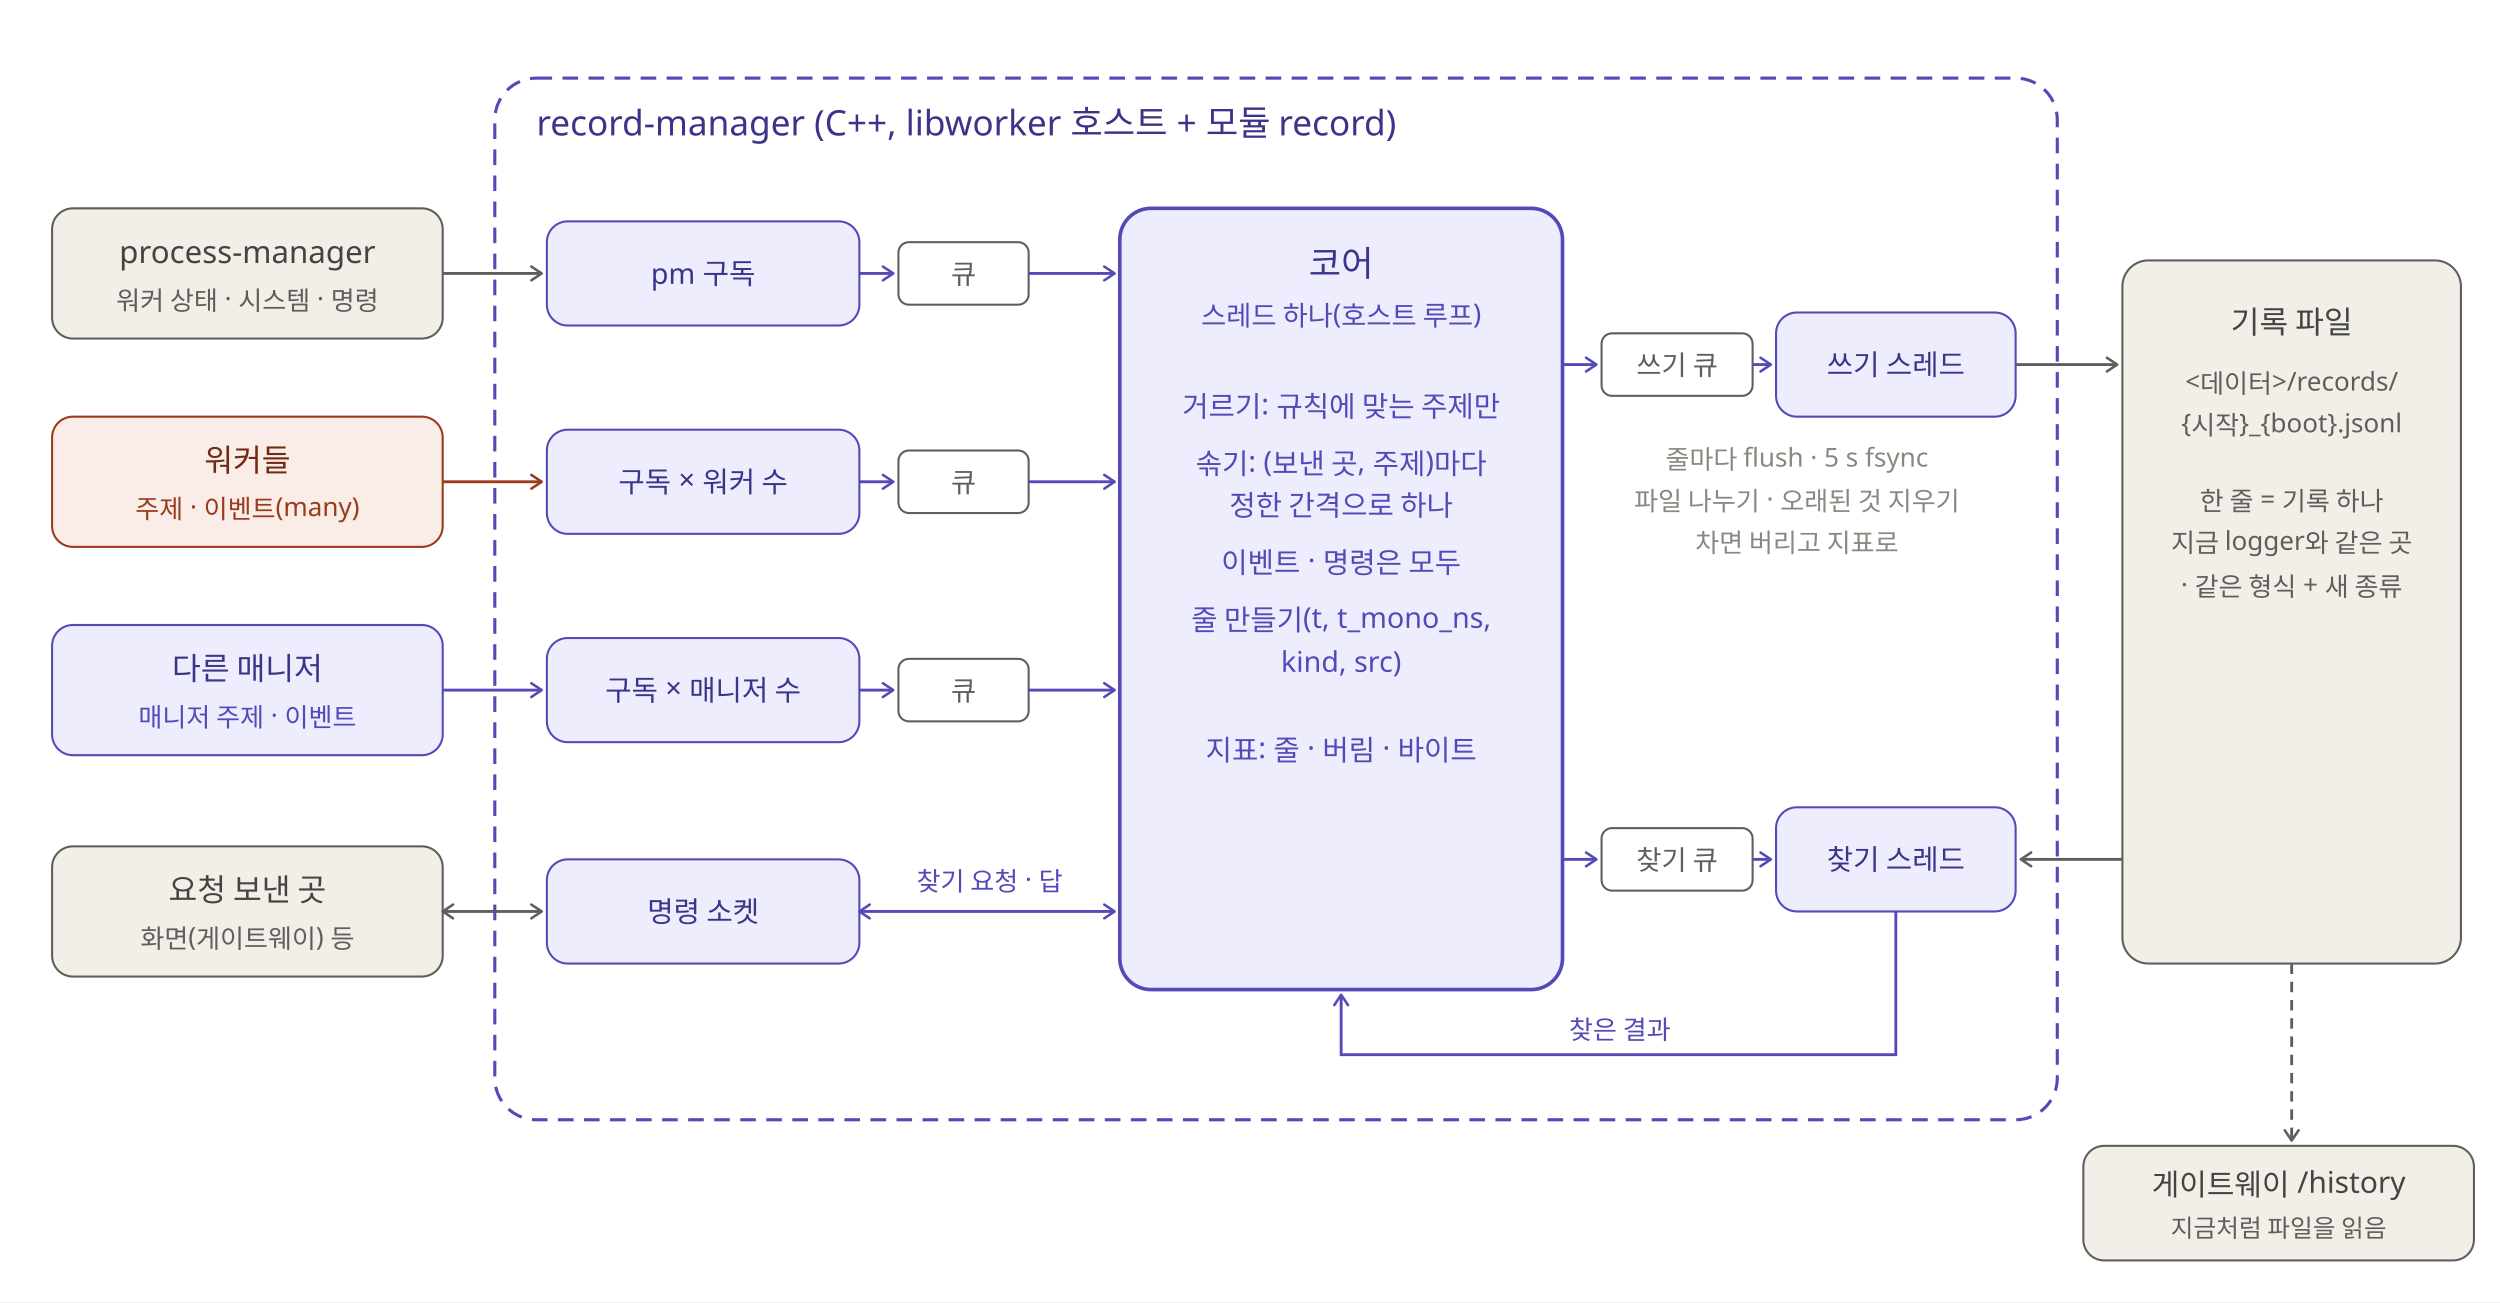
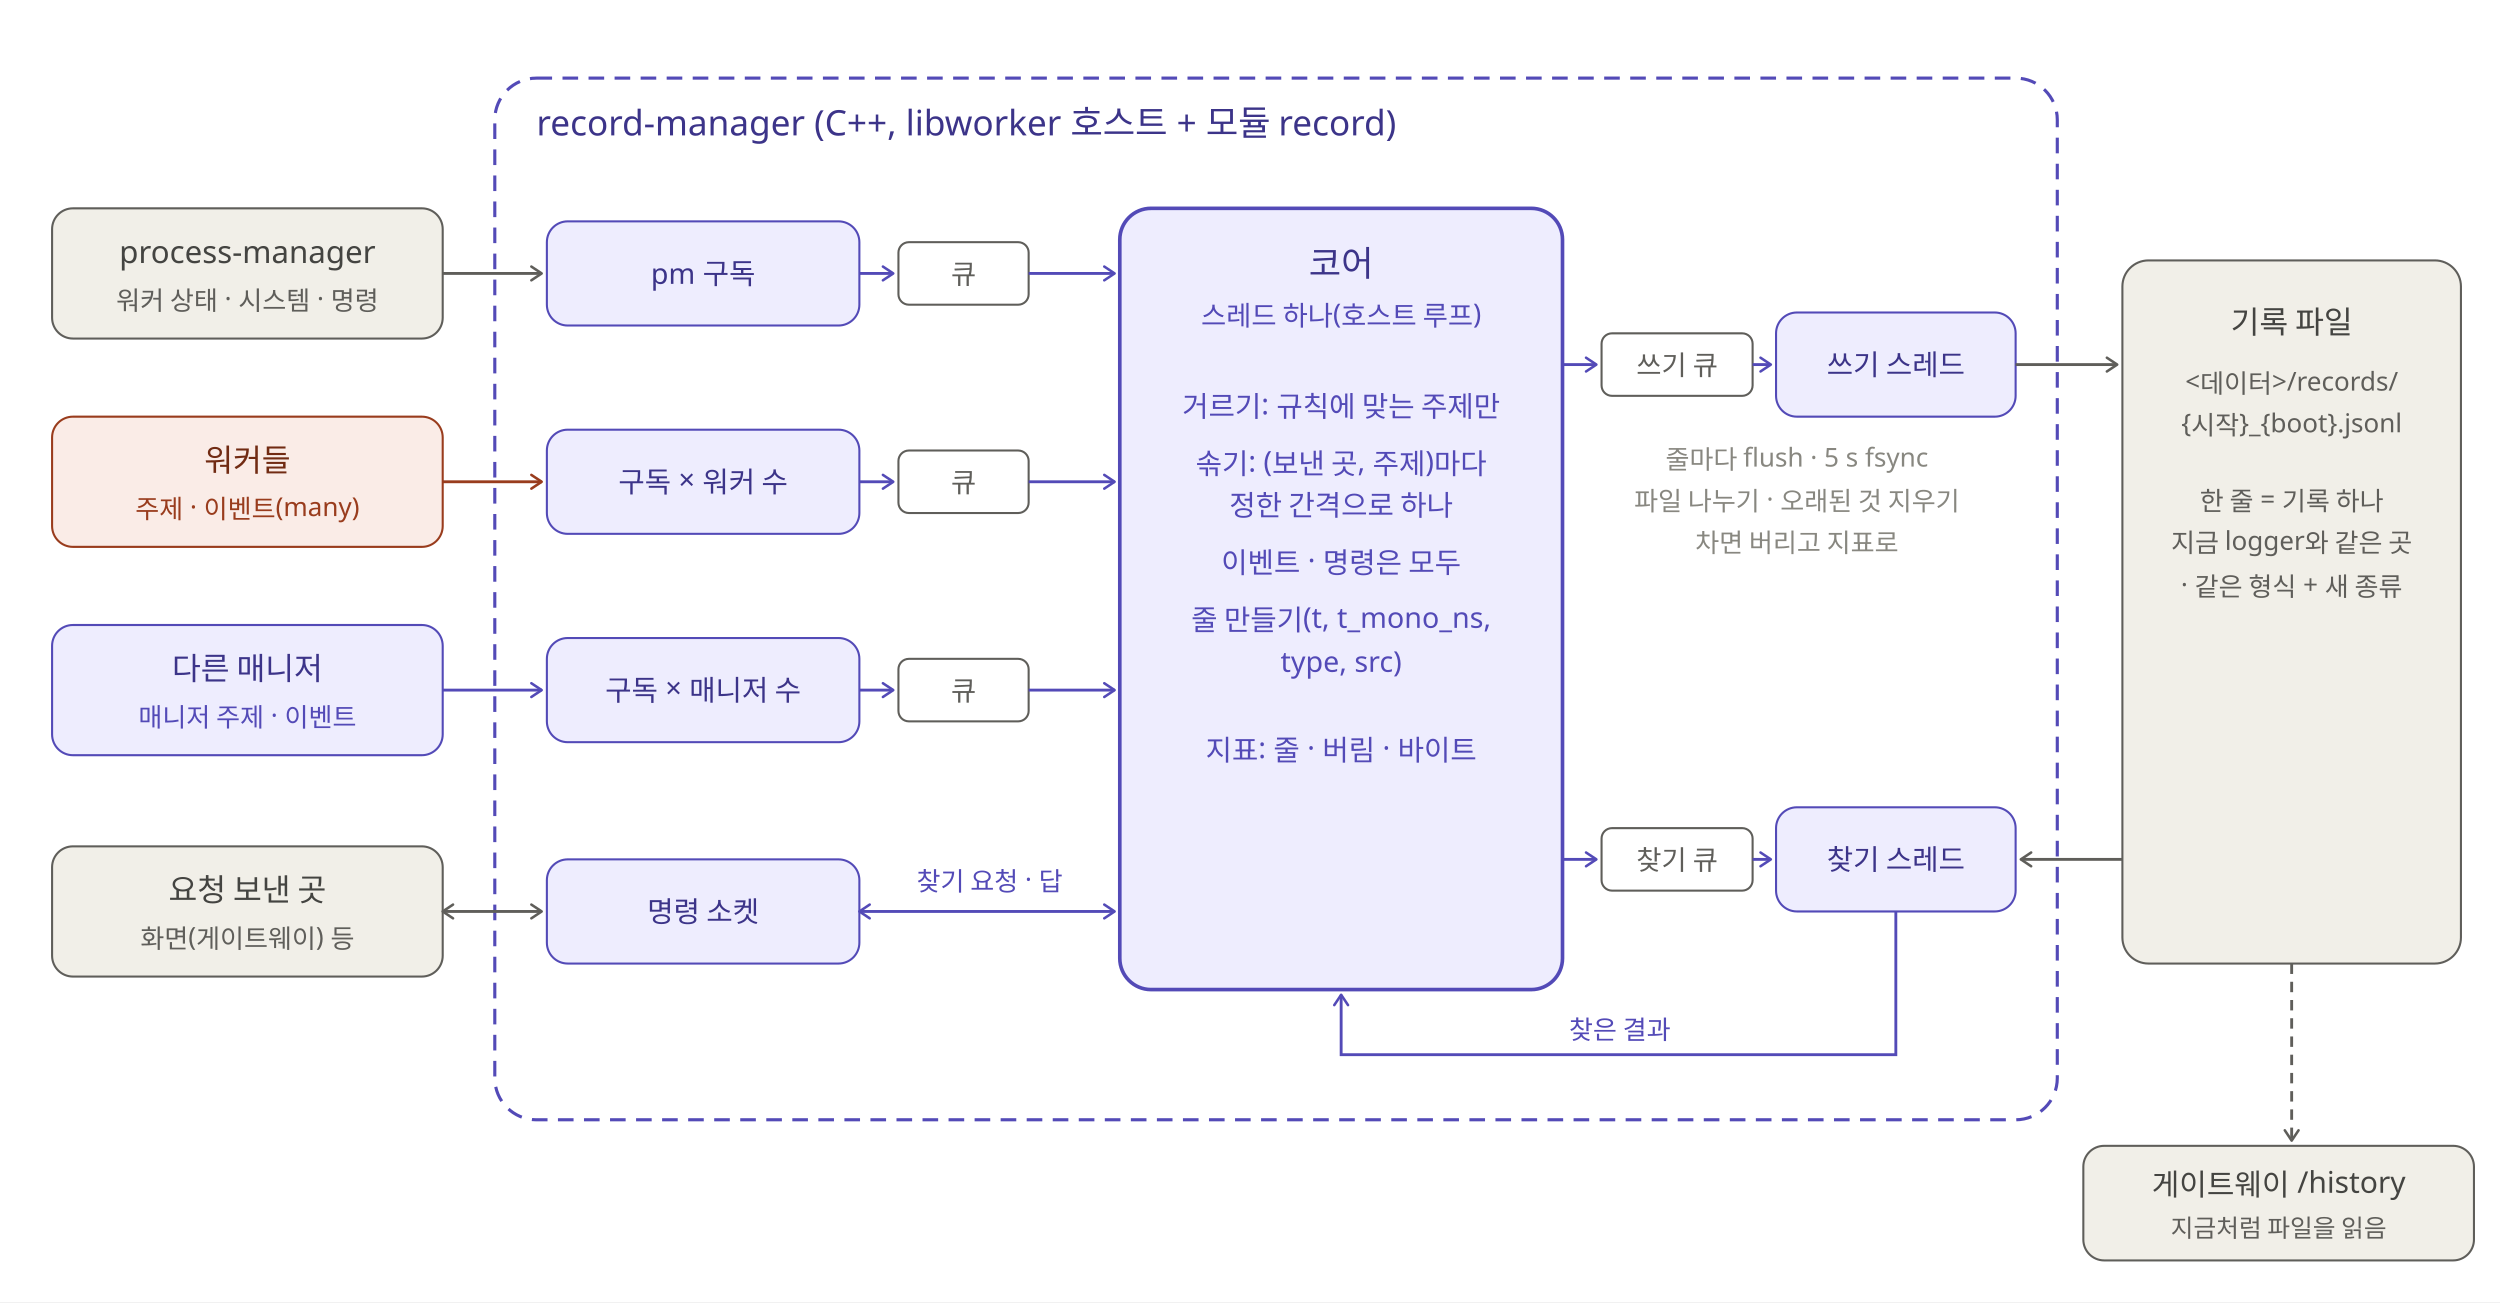
<svg xmlns="http://www.w3.org/2000/svg" width="960" height="500" viewBox="0 0 960 500" role="img" font-family="'Noto Sans KR','Malgun Gothic','Apple SD Gothic Neo',sans-serif">
  <defs>
    <marker id="a" viewBox="0 0 10 10" refX="8" refY="5" markerWidth="6" markerHeight="6" orient="auto-start-reverse">
      <path d="M2 1L8 5L2 9" fill="none" stroke="context-stroke" stroke-width="1.5" stroke-linecap="round" stroke-linejoin="round" />
    </marker>
  </defs>
  <rect x="0" y="0" width="960" height="500" fill="#ffffff" />
  <rect x="20" y="80" width="150" height="50" rx="8" fill="#F1EFE8" stroke="#5F5E5A" stroke-width="0.8" />
  <text x="95" y="101" text-anchor="middle" font-size="12" font-weight="500" fill="#444441">process-manager</text>
  <text x="95" y="119" text-anchor="middle" font-size="10" fill="#5F5E5A">워커 상태 · 시스템 · 명령</text>
  <rect x="20" y="160" width="150" height="50" rx="8" fill="#FAECE7" stroke="#993C1D" stroke-width="0.8" />
  <text x="95" y="181" text-anchor="middle" font-size="12" font-weight="500" fill="#712B13">워커들</text>
  <text x="95" y="199" text-anchor="middle" font-size="10" fill="#993C1D">주제 · 이벤트(many)</text>
  <rect x="20" y="240" width="150" height="50" rx="8" fill="#EEEDFE" stroke="#534AB7" stroke-width="0.8" />
  <text x="95" y="261" text-anchor="middle" font-size="12" font-weight="500" fill="#3C3489">다른 매니저</text>
  <text x="95" y="279" text-anchor="middle" font-size="10" fill="#534AB7">매니저 주제 · 이벤트</text>
  <rect x="20" y="325" width="150" height="50" rx="8" fill="#F1EFE8" stroke="#5F5E5A" stroke-width="0.8" />
  <text x="95" y="346" text-anchor="middle" font-size="12" font-weight="500" fill="#444441">요청 보낸 곳</text>
  <text x="95" y="364" text-anchor="middle" font-size="10" fill="#5F5E5A">화면(게이트웨이) 등</text>
  <rect x="190" y="30" width="600" height="400" rx="16" fill="none" stroke="#534AB7" stroke-width="1.2" stroke-dasharray="6 4" />
  <text x="206" y="52" font-size="13.5" font-weight="500" fill="#3C3489">record-manager (C++, libworker 호스트 + 모듈 record)</text>
  <g font-size="11" text-anchor="middle">
    <rect x="210" y="85" width="120" height="40" rx="8" fill="#EEEDFE" stroke="#534AB7" stroke-width="0.8" />
    <text x="270" y="109" fill="#3C3489">pm 구독</text>
    <rect x="210" y="165" width="120" height="40" rx="8" fill="#EEEDFE" stroke="#534AB7" stroke-width="0.8" />
    <text x="270" y="189" fill="#3C3489">구독 × 워커 수</text>
    <rect x="210" y="245" width="120" height="40" rx="8" fill="#EEEDFE" stroke="#534AB7" stroke-width="0.8" />
    <text x="270" y="269" fill="#3C3489">구독 × 매니저 수</text>
    <rect x="210" y="330" width="120" height="40" rx="8" fill="#EEEDFE" stroke="#534AB7" stroke-width="0.8" />
    <text x="270" y="354" fill="#3C3489">명령 소켓</text>
  </g>
  <g font-size="10.5" text-anchor="middle" fill="#5F5E5A">
    <rect x="345" y="93" width="50" height="24" rx="4" fill="#ffffff" stroke="#5F5E5A" stroke-width="0.8" />
    <text x="370" y="109">큐</text>
    <rect x="345" y="173" width="50" height="24" rx="4" fill="#ffffff" stroke="#5F5E5A" stroke-width="0.8" />
    <text x="370" y="189">큐</text>
    <rect x="345" y="253" width="50" height="24" rx="4" fill="#ffffff" stroke="#5F5E5A" stroke-width="0.8" />
    <text x="370" y="269">큐</text>
  </g>
  <g stroke-width="1.1" fill="none">
    <line x1="170" y1="105" x2="208" y2="105" stroke="#5F5E5A" marker-end="url(#a)" />
    <line x1="170" y1="185" x2="208" y2="185" stroke="#993C1D" marker-end="url(#a)" />
    <line x1="170" y1="265" x2="208" y2="265" stroke="#534AB7" marker-end="url(#a)" />
    <line x1="170" y1="350" x2="208" y2="350" stroke="#5F5E5A" marker-start="url(#a)" marker-end="url(#a)" />
    <g stroke="#534AB7">
      <line x1="330" y1="105" x2="343" y2="105" marker-end="url(#a)" />
      <line x1="330" y1="185" x2="343" y2="185" marker-end="url(#a)" />
      <line x1="330" y1="265" x2="343" y2="265" marker-end="url(#a)" />
      <line x1="395" y1="105" x2="428" y2="105" marker-end="url(#a)" />
      <line x1="395" y1="185" x2="428" y2="185" marker-end="url(#a)" />
      <line x1="395" y1="265" x2="428" y2="265" marker-end="url(#a)" />
      <line x1="330" y1="350" x2="428" y2="350" marker-start="url(#a)" marker-end="url(#a)" />
    </g>
  </g>
  <text x="380" y="342" text-anchor="middle" font-size="10" fill="#534AB7">찾기 요청 · 답</text>
  <rect x="430" y="80" width="170" height="300" rx="12" fill="#EEEDFE" stroke="#534AB7" stroke-width="1.4" />
  <text x="515" y="106" text-anchor="middle" font-size="13.5" font-weight="500" fill="#3C3489">코어</text>
  <text x="515" y="125" text-anchor="middle" font-size="10.5" fill="#534AB7">스레드 하나(호스트 루프)</text>
  <g font-size="11" text-anchor="middle" fill="#534AB7">
    <text x="515" y="160">거르기: 규칙에 맞는 주제만</text>
    <text x="515" y="182">솎기: (보낸 곳, 주제)마다</text>
    <text x="515" y="198">정한 간격으로 하나</text>
    <text x="515" y="220">이벤트 · 명령은 모두</text>
    <text x="515" y="242">줄 만들기(t, t_mono_ns,</text>
-     <text x="515" y="258">kind, src)</text>
+     <text x="515" y="258">type, src)</text>
    <text x="515" y="292">지표: 줄 · 버림 · 바이트</text>
  </g>
  <g font-size="10.5" text-anchor="middle" fill="#5F5E5A">
    <rect x="615" y="128" width="58" height="24" rx="4" fill="#ffffff" stroke="#5F5E5A" stroke-width="0.8" />
    <text x="644" y="144">쓰기 큐</text>
    <rect x="615" y="318" width="58" height="24" rx="4" fill="#ffffff" stroke="#5F5E5A" stroke-width="0.8" />
    <text x="644" y="334">찾기 큐</text>
  </g>
  <g font-size="11" text-anchor="middle">
    <rect x="682" y="120" width="92" height="40" rx="8" fill="#EEEDFE" stroke="#534AB7" stroke-width="0.8" />
    <text x="728" y="144" fill="#3C3489">쓰기 스레드</text>
    <rect x="682" y="310" width="92" height="40" rx="8" fill="#EEEDFE" stroke="#534AB7" stroke-width="0.8" />
    <text x="728" y="334" fill="#3C3489">찾기 스레드</text>
  </g>
  <g font-size="10" text-anchor="middle" fill="#888780">
    <text x="690" y="180">줄마다 flush · 5 s fsync</text>
    <text x="690" y="196">파일 나누기 · 오래된 것 지우기</text>
    <text x="690" y="212">차면 버리고 지표로</text>
  </g>
  <g stroke="#534AB7" stroke-width="1.1" fill="none">
    <line x1="600" y1="140" x2="613" y2="140" marker-end="url(#a)" />
    <line x1="673" y1="140" x2="680" y2="140" marker-end="url(#a)" />
    <line x1="600" y1="330" x2="613" y2="330" marker-end="url(#a)" />
    <line x1="673" y1="330" x2="680" y2="330" marker-end="url(#a)" />
    <polyline points="728,350 728,405 515,405 515,382" marker-end="url(#a)" />
  </g>
  <text x="622" y="399" text-anchor="middle" font-size="10" fill="#534AB7">찾은 결과</text>
  <rect x="815" y="100" width="130" height="270" rx="10" fill="#F1EFE8" stroke="#5F5E5A" stroke-width="0.8" />
  <text x="880" y="128" text-anchor="middle" font-size="12" font-weight="500" fill="#444441">기록 파일</text>
  <g font-size="10" text-anchor="middle" fill="#5F5E5A">
    <text x="880" y="150">&lt;데이터&gt;/records/</text>
    <text x="880" y="166">{시작}_{boot}.jsonl</text>
    <text x="880" y="196">한 줄 = 기록 하나</text>
    <text x="880" y="212">지금 logger와 같은 곳</text>
    <text x="880" y="228">· 같은 형식 + 새 종류</text>
  </g>
  <g stroke="#5F5E5A" stroke-width="1.1" fill="none">
    <line x1="774" y1="140" x2="813" y2="140" marker-end="url(#a)" />
    <line x1="815" y1="330" x2="776" y2="330" marker-end="url(#a)" />
    <line x1="880" y1="370" x2="880" y2="438" stroke-dasharray="4 3" marker-end="url(#a)" />
  </g>
  <rect x="800" y="440" width="150" height="44" rx="8" fill="#F1EFE8" stroke="#5F5E5A" stroke-width="0.8" />
  <text x="875" y="459" text-anchor="middle" font-size="11.5" fill="#444441">게이트웨이 /history</text>
  <text x="875" y="475" text-anchor="middle" font-size="9.5" fill="#5F5E5A">지금처럼 파일을 읽음</text>
</svg>
